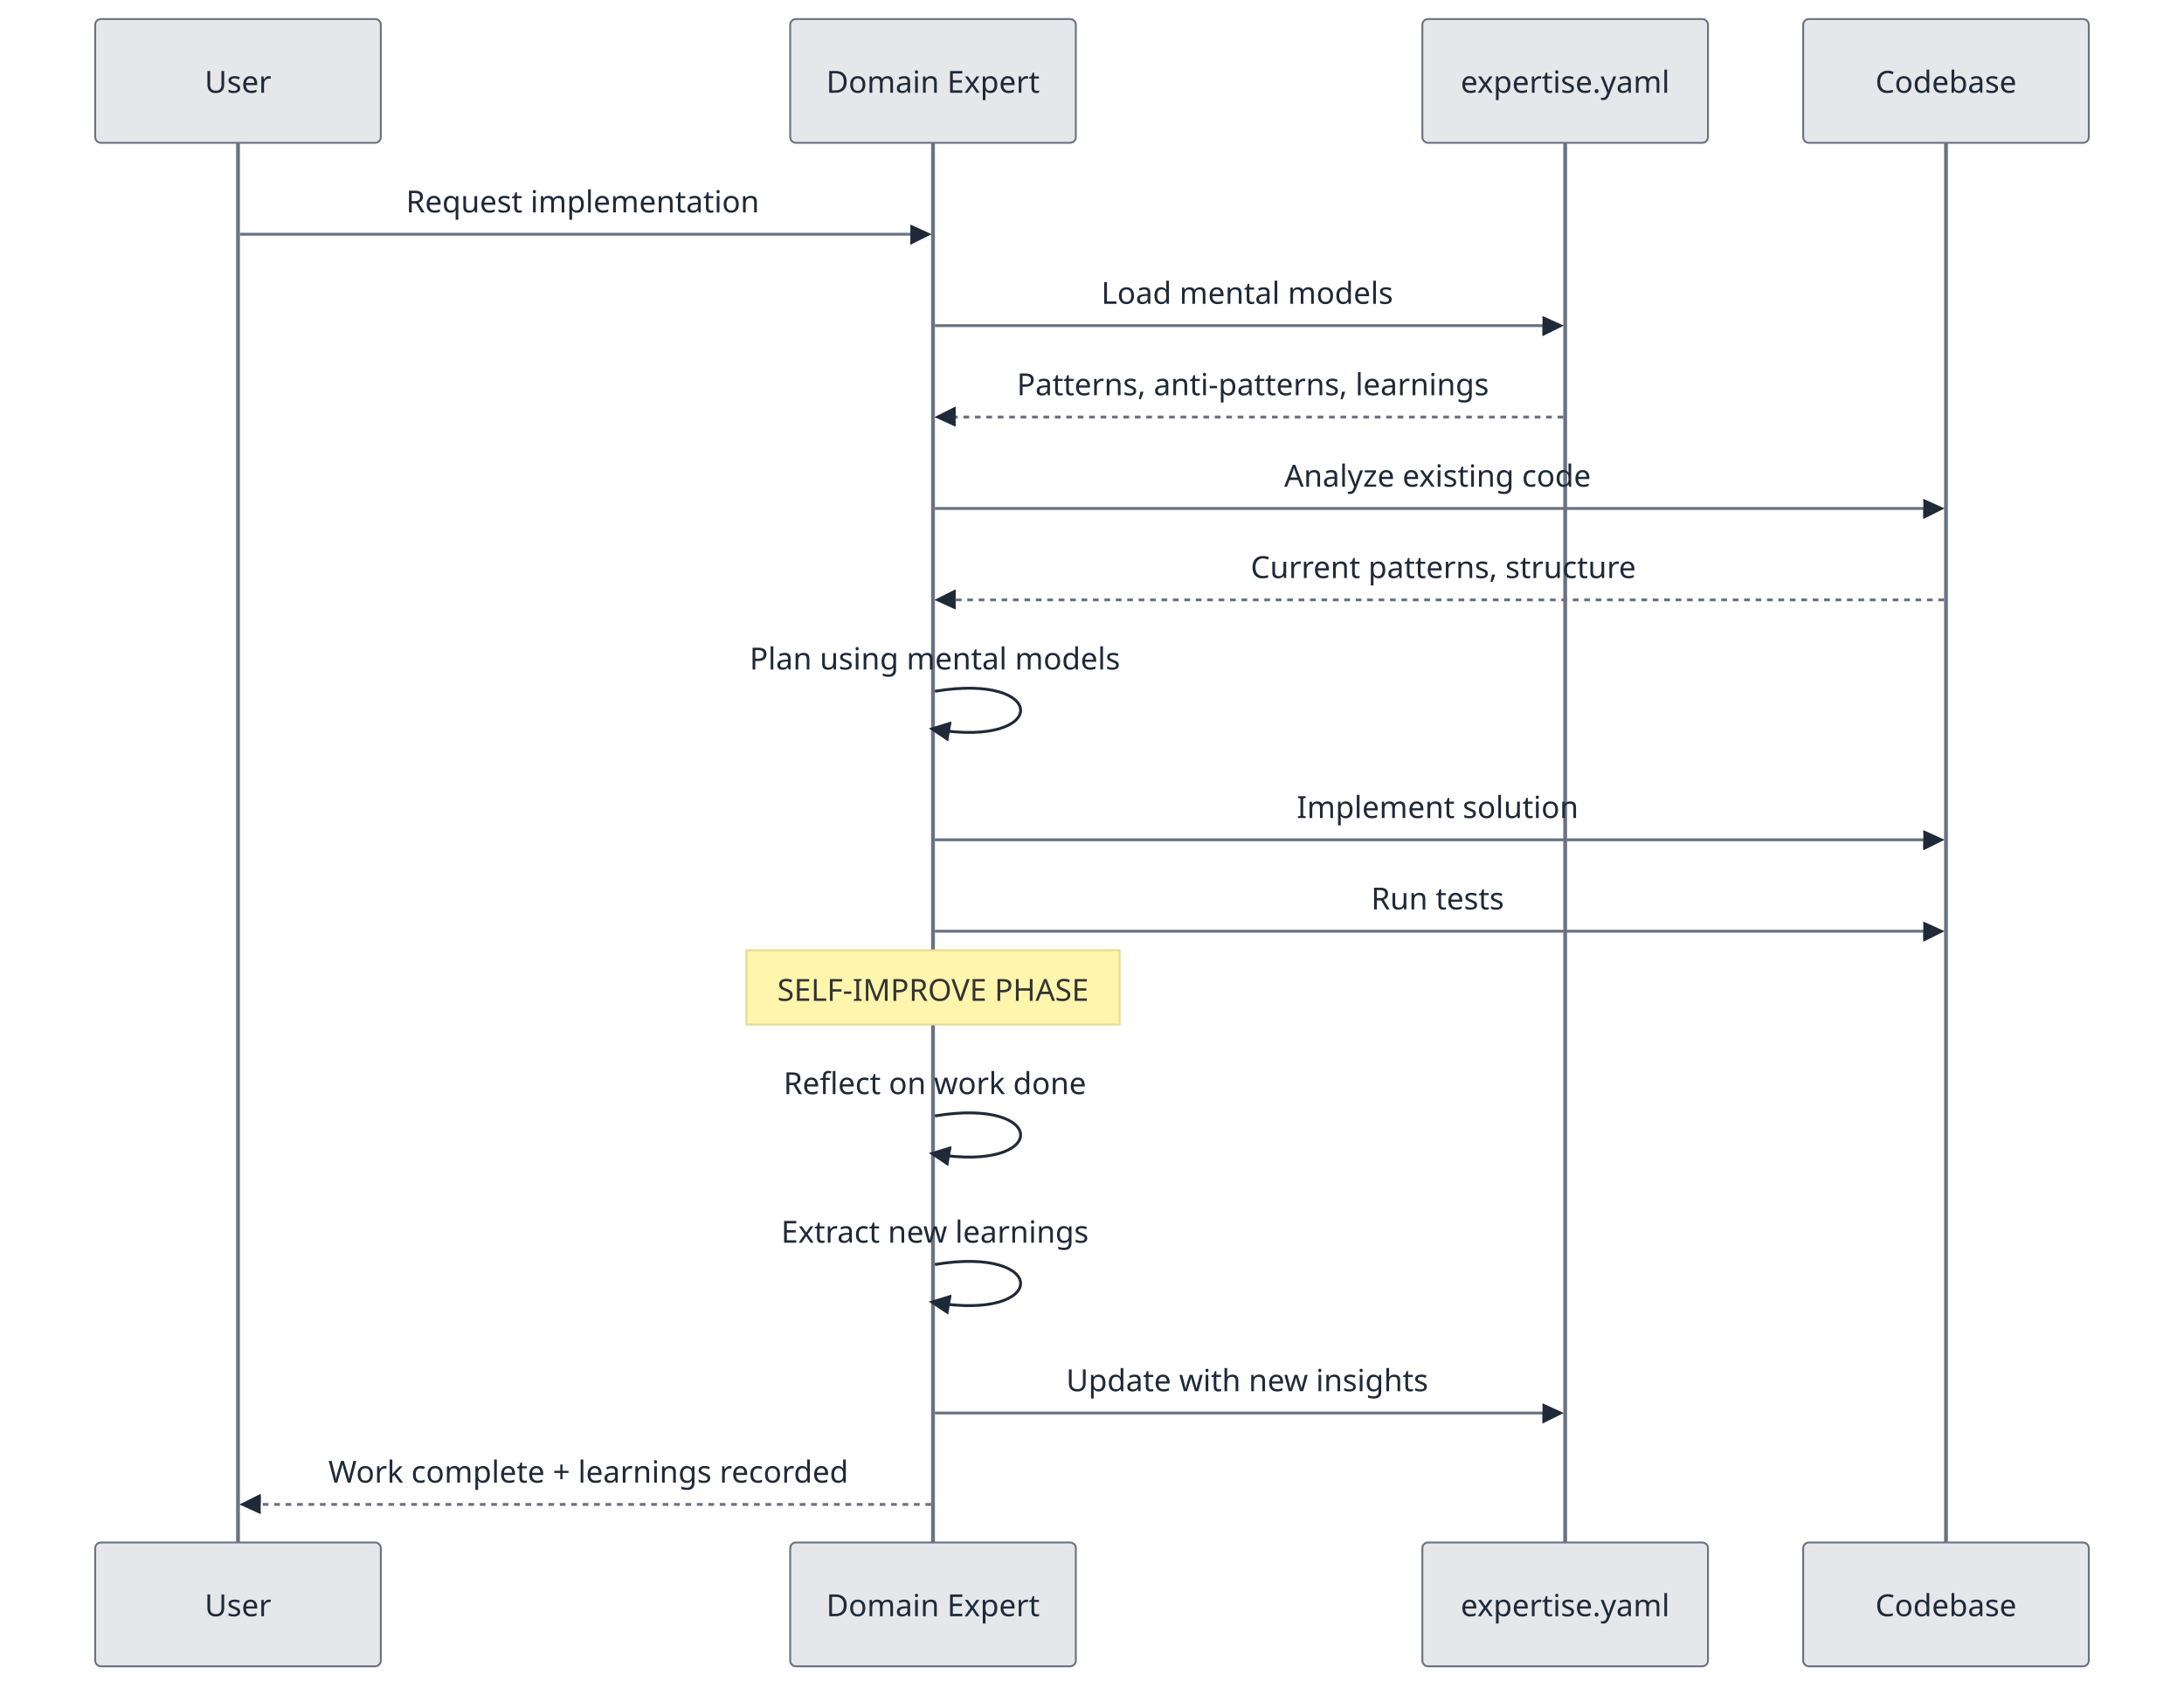
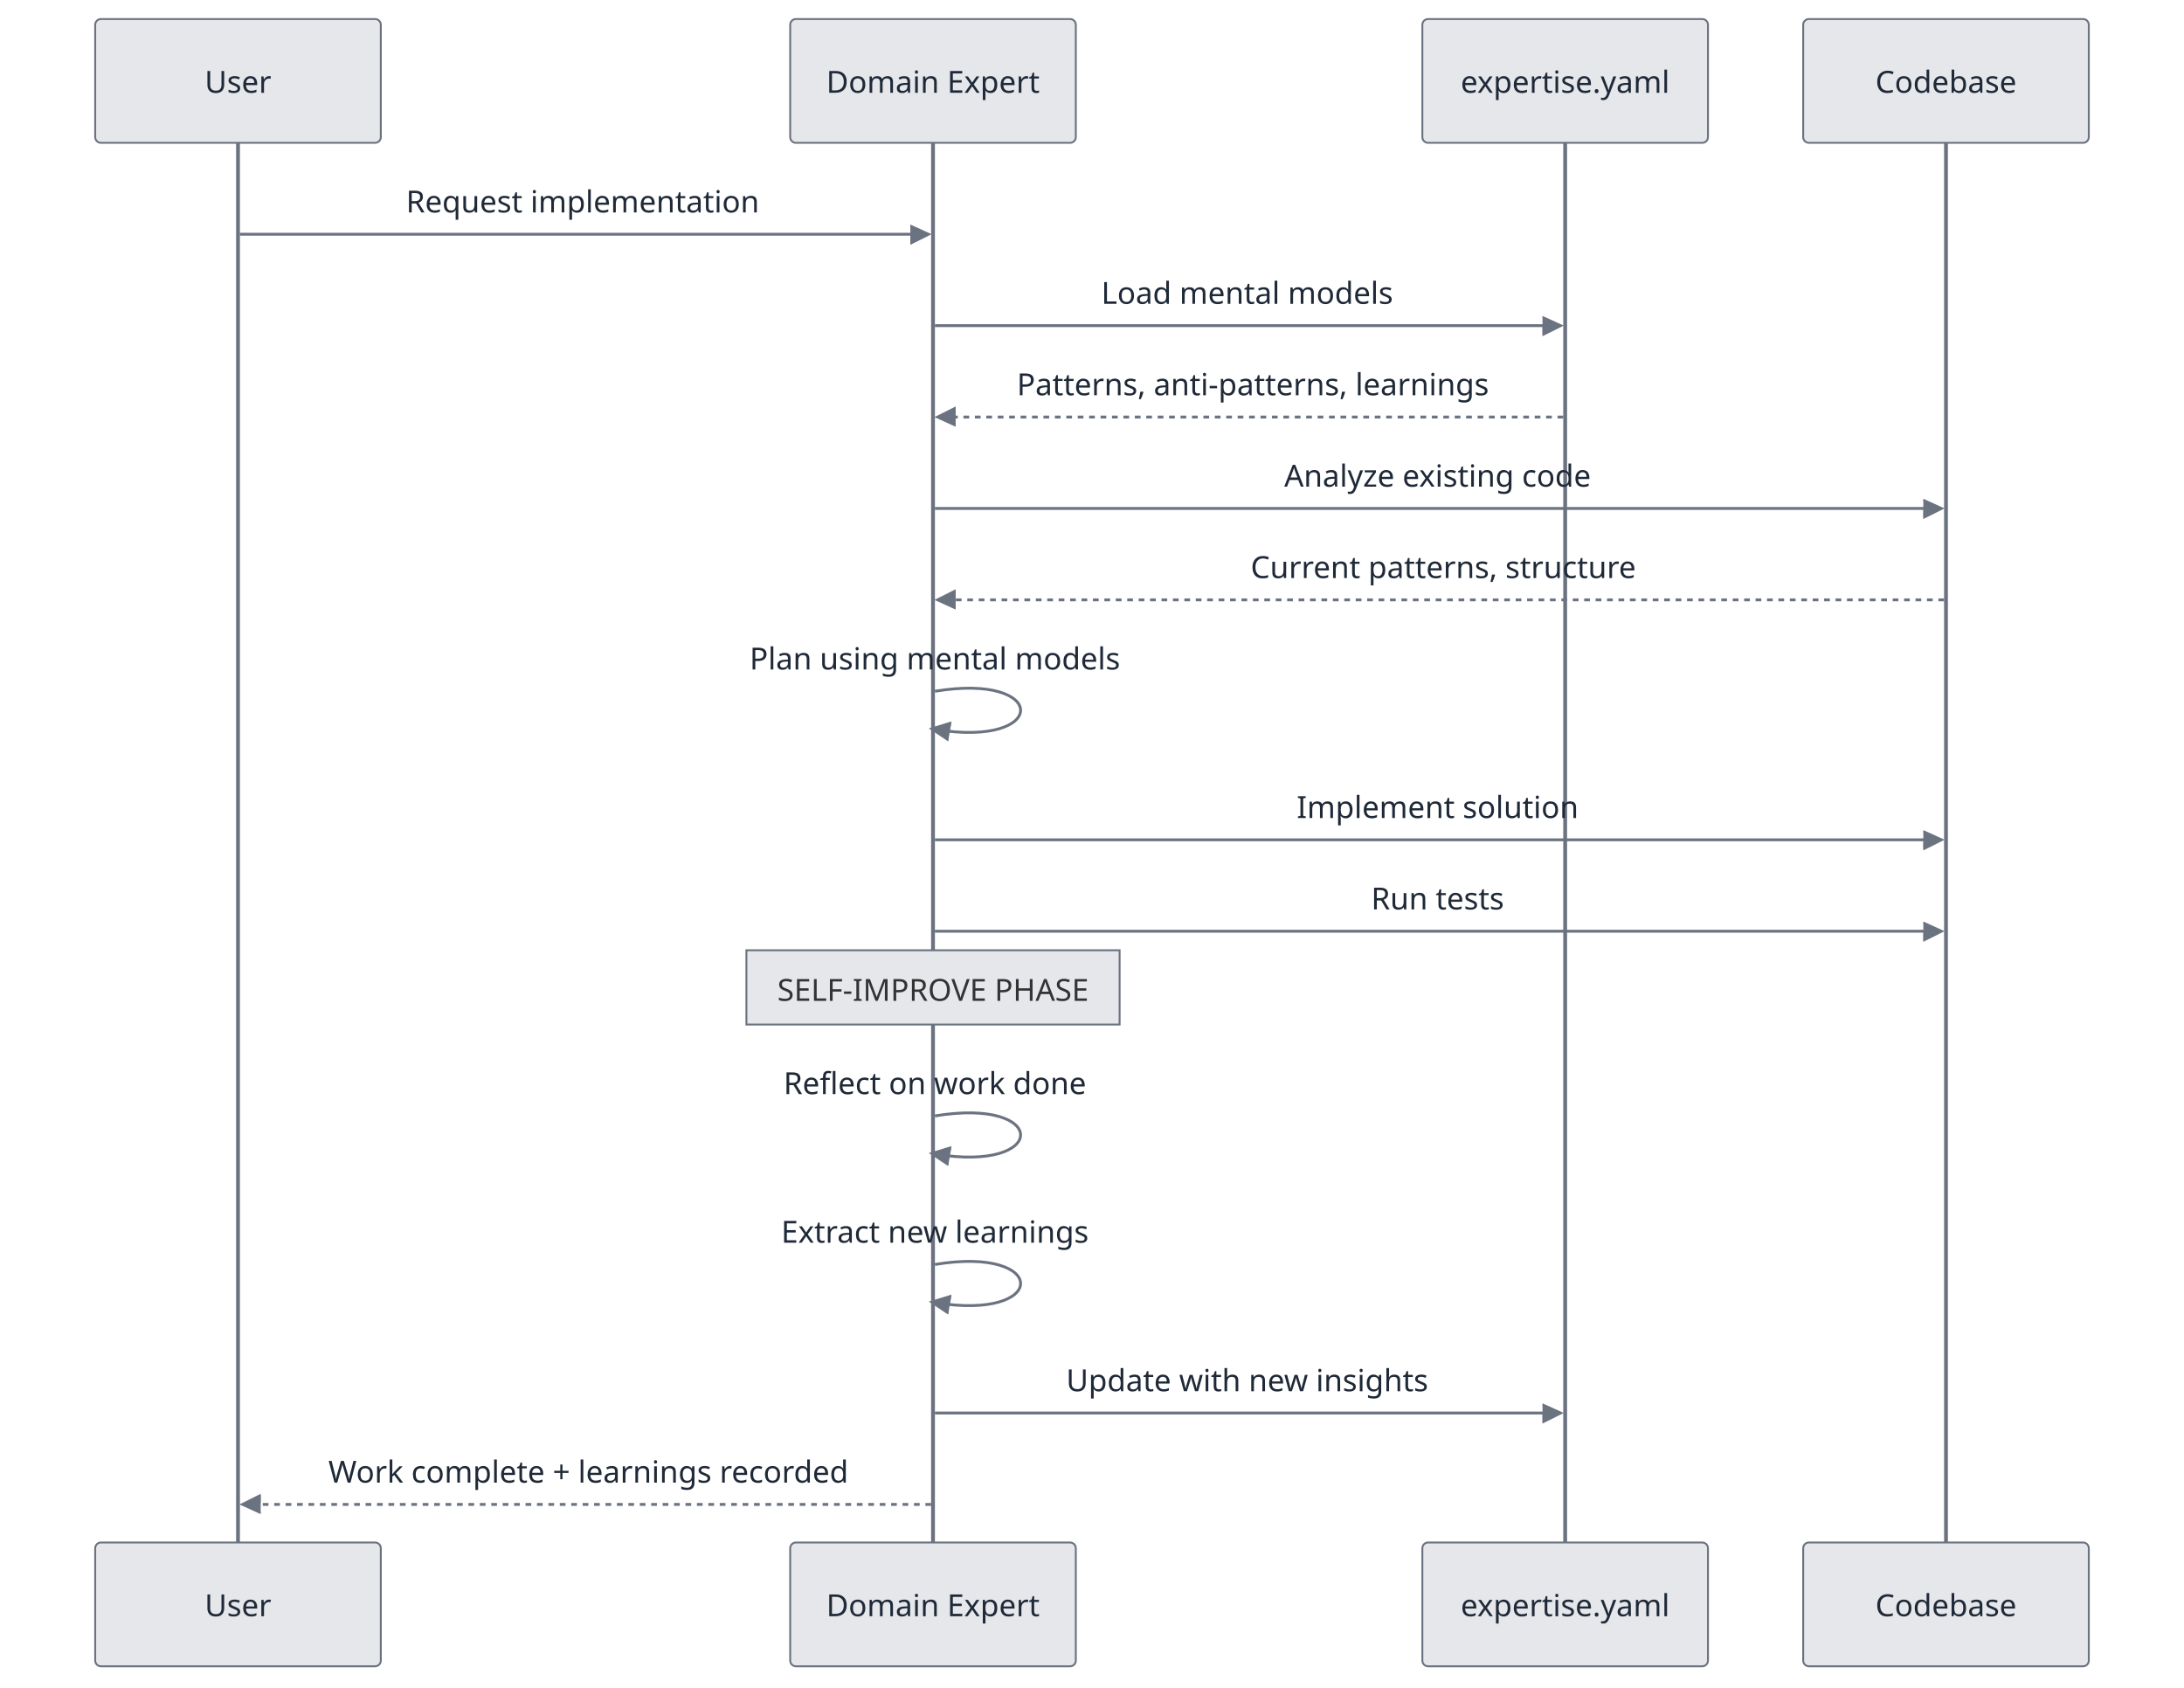
<svg xmlns="http://www.w3.org/2000/svg" id="my-svg" width="100%" style="max-width: 1147px; background-color: transparent;" viewBox="-50 -10 1147 886" role="graphics-document document" aria-roledescription="sequence" aria-describedby="chart-desc-my-svg" aria-labelledby="chart-title-my-svg">
  <g>
-     <rect x="897" y="800" fill="#eaeaea" stroke="#666" width="150" height="65" name="Codebase" rx="3" ry="3" class="actor actor-bottom" />
+     <rect x="897" y="800" fill="#e5e7eb" stroke="#6b7280" width="150" height="65" name="Codebase" rx="3" ry="3" class="actor actor-bottom" />
    <text x="972" y="832.5" dominant-baseline="central" alignment-baseline="central" class="actor actor-box" style="text-anchor: middle; font-size: 16px; font-weight: 400;">
      <tspan x="972" dy="0">Codebase</tspan>
    </text>
  </g>
  <g>
-     <rect x="697" y="800" fill="#eaeaea" stroke="#666" width="150" height="65" name="Expertise" rx="3" ry="3" class="actor actor-bottom" />
+     <rect x="697" y="800" fill="#e5e7eb" stroke="#6b7280" width="150" height="65" name="Expertise" rx="3" ry="3" class="actor actor-bottom" />
    <text x="772" y="832.5" dominant-baseline="central" alignment-baseline="central" class="actor actor-box" style="text-anchor: middle; font-size: 16px; font-weight: 400;">
      <tspan x="772" dy="0">expertise.yaml</tspan>
    </text>
  </g>
  <g>
-     <rect x="365" y="800" fill="#eaeaea" stroke="#666" width="150" height="65" name="Agent" rx="3" ry="3" class="actor actor-bottom" />
+     <rect x="365" y="800" fill="#e5e7eb" stroke="#6b7280" width="150" height="65" name="Agent" rx="3" ry="3" class="actor actor-bottom" />
    <text x="440" y="832.5" dominant-baseline="central" alignment-baseline="central" class="actor actor-box" style="text-anchor: middle; font-size: 16px; font-weight: 400;">
      <tspan x="440" dy="0">Domain Expert</tspan>
    </text>
  </g>
  <g>
-     <rect x="0" y="800" fill="#eaeaea" stroke="#666" width="150" height="65" name="User" rx="3" ry="3" class="actor actor-bottom" />
+     <rect x="0" y="800" fill="#e5e7eb" stroke="#6b7280" width="150" height="65" name="User" rx="3" ry="3" class="actor actor-bottom" />
    <text x="75" y="832.5" dominant-baseline="central" alignment-baseline="central" class="actor actor-box" style="text-anchor: middle; font-size: 16px; font-weight: 400;">
      <tspan x="75" dy="0">User</tspan>
    </text>
  </g>
  <g>
-     <line id="actor3" x1="972" y1="65" x2="972" y2="800" class="actor-line 200" stroke-width="0.5px" stroke="#999" name="Codebase" />
+     <line id="actor3" x1="972" y1="65" x2="972" y2="800" class="actor-line 200" stroke-width="0.5px" stroke="#9ca3af" name="Codebase" />
    <g id="root-3">
-       <rect x="897" y="0" fill="#eaeaea" stroke="#666" width="150" height="65" name="Codebase" rx="3" ry="3" class="actor actor-top" />
+       <rect x="897" y="0" fill="#e5e7eb" stroke="#6b7280" width="150" height="65" name="Codebase" rx="3" ry="3" class="actor actor-top" />
      <text x="972" y="32.5" dominant-baseline="central" alignment-baseline="central" class="actor actor-box" style="text-anchor: middle; font-size: 16px; font-weight: 400;">
        <tspan x="972" dy="0">Codebase</tspan>
      </text>
    </g>
  </g>
  <g>
-     <line id="actor2" x1="772" y1="65" x2="772" y2="800" class="actor-line 200" stroke-width="0.5px" stroke="#999" name="Expertise" />
+     <line id="actor2" x1="772" y1="65" x2="772" y2="800" class="actor-line 200" stroke-width="0.5px" stroke="#9ca3af" name="Expertise" />
    <g id="root-2">
-       <rect x="697" y="0" fill="#eaeaea" stroke="#666" width="150" height="65" name="Expertise" rx="3" ry="3" class="actor actor-top" />
+       <rect x="697" y="0" fill="#e5e7eb" stroke="#6b7280" width="150" height="65" name="Expertise" rx="3" ry="3" class="actor actor-top" />
      <text x="772" y="32.5" dominant-baseline="central" alignment-baseline="central" class="actor actor-box" style="text-anchor: middle; font-size: 16px; font-weight: 400;">
        <tspan x="772" dy="0">expertise.yaml</tspan>
      </text>
    </g>
  </g>
  <g>
-     <line id="actor1" x1="440" y1="65" x2="440" y2="800" class="actor-line 200" stroke-width="0.5px" stroke="#999" name="Agent" />
+     <line id="actor1" x1="440" y1="65" x2="440" y2="800" class="actor-line 200" stroke-width="0.5px" stroke="#9ca3af" name="Agent" />
    <g id="root-1">
-       <rect x="365" y="0" fill="#eaeaea" stroke="#666" width="150" height="65" name="Agent" rx="3" ry="3" class="actor actor-top" />
+       <rect x="365" y="0" fill="#e5e7eb" stroke="#6b7280" width="150" height="65" name="Agent" rx="3" ry="3" class="actor actor-top" />
      <text x="440" y="32.5" dominant-baseline="central" alignment-baseline="central" class="actor actor-box" style="text-anchor: middle; font-size: 16px; font-weight: 400;">
        <tspan x="440" dy="0">Domain Expert</tspan>
      </text>
    </g>
  </g>
  <g>
-     <line id="actor0" x1="75" y1="65" x2="75" y2="800" class="actor-line 200" stroke-width="0.5px" stroke="#999" name="User" />
+     <line id="actor0" x1="75" y1="65" x2="75" y2="800" class="actor-line 200" stroke-width="0.5px" stroke="#9ca3af" name="User" />
    <g id="root-0">
-       <rect x="0" y="0" fill="#eaeaea" stroke="#666" width="150" height="65" name="User" rx="3" ry="3" class="actor actor-top" />
+       <rect x="0" y="0" fill="#e5e7eb" stroke="#6b7280" width="150" height="65" name="User" rx="3" ry="3" class="actor actor-top" />
      <text x="75" y="32.5" dominant-baseline="central" alignment-baseline="central" class="actor actor-box" style="text-anchor: middle; font-size: 16px; font-weight: 400;">
        <tspan x="75" dy="0">User</tspan>
      </text>
    </g>
  </g>
-   <style>#my-svg{font-family:system-ui,sans-serif;font-size:14px;fill:#1f2937;}@keyframes edge-animation-frame{from{stroke-dashoffset:0;}}@keyframes dash{to{stroke-dashoffset:0;}}#my-svg .edge-animation-slow{stroke-dasharray:9,5!important;stroke-dashoffset:900;animation:dash 50s linear infinite;stroke-linecap:round;}#my-svg .edge-animation-fast{stroke-dasharray:9,5!important;stroke-dashoffset:900;animation:dash 20s linear infinite;stroke-linecap:round;}#my-svg .error-icon{fill:#f3f4f6;}#my-svg .error-text{fill:#0c0b09;stroke:#0c0b09;}#my-svg .edge-thickness-normal{stroke-width:1px;}#my-svg .edge-thickness-thick{stroke-width:3.5px;}#my-svg .edge-pattern-solid{stroke-dasharray:0;}#my-svg .edge-thickness-invisible{stroke-width:0;fill:none;}#my-svg .edge-pattern-dashed{stroke-dasharray:3;}#my-svg .edge-pattern-dotted{stroke-dasharray:2;}#my-svg .marker{fill:#6b7280;stroke:#6b7280;}#my-svg .marker.cross{stroke:#6b7280;}#my-svg svg{font-family:system-ui,sans-serif;font-size:14px;}#my-svg p{margin:0;}#my-svg .actor{stroke:#6b7280;fill:#e5e7eb;}#my-svg text.actor&gt;tspan{fill:#1f2937;stroke:none;}#my-svg .actor-line{stroke:#6b7280;}#my-svg .innerArc{stroke-width:1.5;stroke-dasharray:none;}#my-svg .messageLine0{stroke-width:1.5;stroke-dasharray:none;stroke:#1f2937;}#my-svg .messageLine1{stroke-width:1.5;stroke-dasharray:2,2;stroke:#1f2937;}#my-svg #arrowhead path{fill:#1f2937;stroke:#1f2937;}#my-svg .sequenceNumber{fill:#948d7f;}#my-svg #sequencenumber{fill:#1f2937;}#my-svg #crosshead path{fill:#1f2937;stroke:#1f2937;}#my-svg .messageText{fill:#1f2937;stroke:none;}#my-svg .labelBox{stroke:#6b7280;fill:#e5e7eb;}#my-svg .labelText,#my-svg .labelText&gt;tspan{fill:#1f2937;stroke:none;}#my-svg .loopText,#my-svg .loopText&gt;tspan{fill:#1f2937;stroke:none;}#my-svg .loopLine{stroke-width:2px;stroke-dasharray:2,2;stroke:#6b7280;fill:#6b7280;}#my-svg .note{stroke:hsl(52.683, 60%, 73.922%);fill:#fff5ad;}#my-svg .noteText,#my-svg .noteText&gt;tspan{fill:#333;stroke:none;}#my-svg .activation0{fill:#d1d5db;stroke:hsl(216, 12.195%, 73.922%);}#my-svg .activation1{fill:#d1d5db;stroke:hsl(216, 12.195%, 73.922%);}#my-svg .activation2{fill:#d1d5db;stroke:hsl(216, 12.195%, 73.922%);}#my-svg .actorPopupMenu{position:absolute;}#my-svg .actorPopupMenuPanel{position:absolute;fill:#e5e7eb;box-shadow:0px 8px 16px 0px rgba(0,0,0,0.2);filter:drop-shadow(3px 5px 2px rgb(0 0 0 / 0.4));}#my-svg .actor-man line{stroke:#6b7280;fill:#e5e7eb;}#my-svg .actor-man circle,#my-svg line{stroke:#6b7280;fill:#e5e7eb;stroke-width:2px;}#my-svg :root{--mermaid-font-family:"trebuchet ms",verdana,arial,sans-serif;}#my-svg .edgeLabel{background-color:#e5e7eb !important;} #my-svg .edgeLabel p{background-color:#e5e7eb !important;} #my-svg .edgeLabel rect{fill:#e5e7eb !important;background-color:#e5e7eb !important;opacity:1 !important;} #my-svg .labelBkg{background-color:#e5e7eb !important;} #my-svg .messageText{fill:#1f2937 !important;} #my-svg .noteText{fill:#1f2937 !important;} #my-svg .loopText{fill:#1f2937 !important;} #my-svg .labelText{fill:#1f2937 !important;} #my-svg line{stroke:#6b7280 !important;} #my-svg .actor{fill:#e5e7eb !important;stroke:#6b7280 !important;} #my-svg text.actor{fill:#1f2937 !important;} #my-svg .statediagram-state rect{fill:#e5e7eb !important;stroke:#6b7280 !important;} #my-svg .state-start{fill:#6b7280 !important;} #my-svg .statediagram-cluster rect{fill:#f3f4f6 !important;} @media (prefers-color-scheme: dark) { #my-svg { fill: #e5e7eb !important; } #my-svg .label, #my-svg .nodeLabel, #my-svg .edgeLabel { color: #e5e7eb !important; fill: #e5e7eb !important; } #my-svg .node rect, #my-svg .node circle, #my-svg .node ellipse, #my-svg .node polygon, #my-svg .node path { fill: #374151 !important; stroke: #9ca3af !important; } #my-svg .cluster rect { fill: #1f2937 !important; stroke: #6b7280 !important; } #my-svg .edgePath .path, #my-svg .flowchart-link { stroke: #9ca3af !important; } #my-svg .marker, #my-svg .arrowheadPath { fill: #9ca3af !important; stroke: #9ca3af !important; } #my-svg .edgeLabel rect, #my-svg .labelBkg { fill: #374151 !important; background-color: #374151 !important; opacity: 1 !important; } #my-svg text, #my-svg span, #my-svg p { fill: #e5e7eb !important; color: #e5e7eb !important; } #my-svg .cluster-label text, #my-svg .cluster-label span { fill: #e5e7eb !important; color: #e5e7eb !important; } #my-svg .messageText{fill:#e5e7eb !important;} #my-svg .noteText{fill:#e5e7eb !important;} #my-svg .loopText{fill:#e5e7eb !important;} #my-svg .labelText{fill:#e5e7eb !important;} #my-svg line{stroke:#9ca3af !important;} #my-svg .actor{fill:#374151 !important;stroke:#9ca3af !important;} #my-svg text.actor{fill:#e5e7eb !important;} #my-svg .statediagram-state rect{fill:#374151 !important;stroke:#9ca3af !important;} #my-svg .state-start{fill:#9ca3af !important;} #my-svg .statediagram-cluster rect{fill:#1f2937 !important;} }</style>
+   <style>#my-svg{font-family:system-ui,sans-serif;font-size:14px;fill:#1f2937;}@keyframes edge-animation-frame{from{stroke-dashoffset:0;}}@keyframes dash{to{stroke-dashoffset:0;}}#my-svg .edge-animation-slow{stroke-dasharray:9,5!important;stroke-dashoffset:900;animation:dash 50s linear infinite;stroke-linecap:round;}#my-svg .edge-animation-fast{stroke-dasharray:9,5!important;stroke-dashoffset:900;animation:dash 20s linear infinite;stroke-linecap:round;}#my-svg .error-icon{fill:#f3f4f6;}#my-svg .error-text{fill:#0c0b09;stroke:#0c0b09;}#my-svg .edge-thickness-normal{stroke-width:1px;}#my-svg .edge-thickness-thick{stroke-width:3.5px;}#my-svg .edge-pattern-solid{stroke-dasharray:0;}#my-svg .edge-thickness-invisible{stroke-width:0;fill:none;}#my-svg .edge-pattern-dashed{stroke-dasharray:3;}#my-svg .edge-pattern-dotted{stroke-dasharray:2;}#my-svg .marker{fill:#6b7280;stroke:#6b7280;}#my-svg .marker.cross{stroke:#6b7280;}#my-svg svg{font-family:system-ui,sans-serif;font-size:14px;}#my-svg p{margin:0;}#my-svg .actor{stroke:#6b7280;fill:#e5e7eb;}#my-svg text.actor&gt;tspan{fill:#1f2937;stroke:none;}#my-svg .actor-line{stroke:#6b7280;}#my-svg .innerArc{stroke-width:1.5;stroke-dasharray:none;}#my-svg .messageLine0{stroke-width:1.5;stroke-dasharray:none;stroke:#1f2937;}#my-svg .messageLine1{stroke-width:1.5;stroke-dasharray:2,2;stroke:#1f2937;}#my-svg #arrowhead path{fill:#1f2937;stroke:#1f2937;}#my-svg .sequenceNumber{fill:#948d7f;}#my-svg #sequencenumber{fill:#1f2937;}#my-svg #crosshead path{fill:#1f2937;stroke:#1f2937;}#my-svg .messageText{fill:#1f2937;stroke:none;}#my-svg .labelBox{stroke:#6b7280;fill:#e5e7eb;}#my-svg .labelText,#my-svg .labelText&gt;tspan{fill:#1f2937;stroke:none;}#my-svg .loopText,#my-svg .loopText&gt;tspan{fill:#1f2937;stroke:none;}#my-svg .loopLine{stroke-width:2px;stroke-dasharray:2,2;stroke:#6b7280;fill:#6b7280;}#my-svg .note{stroke:hsl(52.683, 60%, 73.922%);fill:#fff5ad;}#my-svg .noteText,#my-svg .noteText&gt;tspan{fill:#333;stroke:none;}#my-svg .activation0{fill:#d1d5db;stroke:hsl(216, 12.195%, 73.922%);}#my-svg .activation1{fill:#d1d5db;stroke:hsl(216, 12.195%, 73.922%);}#my-svg .activation2{fill:#d1d5db;stroke:hsl(216, 12.195%, 73.922%);}#my-svg .actorPopupMenu{position:absolute;}#my-svg .actorPopupMenuPanel{position:absolute;fill:#e5e7eb;box-shadow:0px 8px 16px 0px rgba(0,0,0,0.2);filter:drop-shadow(3px 5px 2px rgb(0 0 0 / 0.4));}#my-svg .actor-man line{stroke:#6b7280;fill:#e5e7eb;}#my-svg .actor-man circle,#my-svg line{stroke:#6b7280;fill:#e5e7eb;stroke-width:2px;}#my-svg :root{--mermaid-font-family:"trebuchet ms",verdana,arial,sans-serif;}#my-svg .note{fill:#e5e7eb !important;stroke:#6b7280 !important;} #my-svg .noteText{fill:#1f2937 !important;} #my-svg .activation0,#my-svg .activation1,#my-svg .activation2{fill:#d1d5db !important;stroke:#6b7280 !important;} #my-svg .actor{fill:#e5e7eb !important;stroke:#6b7280 !important;} #my-svg .actor-line{stroke:#6b7280 !important;} #my-svg text.actor&gt;tspan{fill:#1f2937 !important;} #my-svg .messageText{fill:#1f2937 !important;} #my-svg .messageLine0,.messageLine1{stroke:#6b7280 !important;} #my-svg #arrowhead path{fill:#6b7280 !important;stroke:#6b7280 !important;} #my-svg .labelBox{fill:#e5e7eb !important;stroke:#6b7280 !important;} #my-svg .labelText{fill:#1f2937 !important;} #my-svg .loopText{fill:#1f2937 !important;} #my-svg .loopLine{stroke:#6b7280 !important;} #my-svg .edgeLabel{background-color:#e5e7eb !important;} #my-svg .edgeLabel p{background-color:#e5e7eb !important;} #my-svg .edgeLabel rect{fill:#e5e7eb !important;opacity:1 !important;} #my-svg .labelBkg{background-color:#e5e7eb !important;} #my-svg .statediagram-state rect{fill:#e5e7eb !important;stroke:#6b7280 !important;} #my-svg .statediagram-state .label text{fill:#1f2937 !important;} #my-svg .state-start,.state-end{fill:#6b7280 !important;} #my-svg path.transition{stroke:#6b7280 !important;} @media (prefers-color-scheme: dark) { #my-svg .note{fill:#374151 !important;stroke:#9ca3af !important;} #my-svg .noteText{fill:#e5e7eb !important;} #my-svg .activation0,#my-svg .activation1,#my-svg .activation2{fill:#4b5563 !important;stroke:#9ca3af !important;} #my-svg .actor{fill:#374151 !important;stroke:#9ca3af !important;} #my-svg .actor-line{stroke:#9ca3af !important;} #my-svg text.actor&gt;tspan{fill:#e5e7eb !important;} #my-svg .messageText{fill:#e5e7eb !important;} #my-svg .messageLine0,.messageLine1{stroke:#9ca3af !important;} #my-svg #arrowhead path{fill:#9ca3af !important;stroke:#9ca3af !important;} #my-svg .labelBox{fill:#374151 !important;stroke:#9ca3af !important;} #my-svg .labelText{fill:#e5e7eb !important;} #my-svg .loopText{fill:#e5e7eb !important;} #my-svg .loopLine{stroke:#9ca3af !important;} #my-svg .edgeLabel{background-color:#374151 !important;} #my-svg .edgeLabel p{background-color:#374151 !important;} #my-svg .edgeLabel rect{fill:#374151 !important;opacity:1 !important;} #my-svg .labelBkg{background-color:#374151 !important;} #my-svg .node rect,.node circle,.node ellipse,.node polygon,.node path{fill:#374151 !important;stroke:#9ca3af !important;} #my-svg .cluster rect{fill:#1f2937 !important;stroke:#6b7280 !important;} #my-svg .edgePath .path,.flowchart-link{stroke:#9ca3af !important;} #my-svg .marker,.arrowheadPath{fill:#9ca3af !important;stroke:#9ca3af !important;} #my-svg text,span,p{fill:#e5e7eb !important;color:#e5e7eb !important;} #my-svg .statediagram-state rect{fill:#374151 !important;stroke:#9ca3af !important;} #my-svg .statediagram-state .label text{fill:#e5e7eb !important;} #my-svg .state-start,.state-end{fill:#9ca3af !important;} #my-svg path.transition{stroke:#9ca3af !important;} }</style>
  <g />
  <defs>
    <symbol id="computer" width="24" height="24">
      <path transform="scale(.5)" d="M2 2v13h20v-13h-20zm18 11h-16v-9h16v9zm-10.228 6l.466-1h3.524l.467 1h-4.457zm14.228 3h-24l2-6h2.104l-1.33 4h18.45l-1.297-4h2.073l2 6zm-5-10h-14v-7h14v7z" />
    </symbol>
  </defs>
  <defs>
    <symbol id="database" fill-rule="evenodd" clip-rule="evenodd">
      <path transform="scale(.5)" d="M12.258.001l.256.004.255.005.253.008.251.01.249.012.247.015.246.016.242.019.241.02.239.023.236.024.233.027.231.028.229.031.225.032.223.034.22.036.217.038.214.04.211.041.208.043.205.045.201.046.198.048.194.05.191.051.187.053.183.054.18.056.175.057.172.059.168.06.163.061.16.063.155.064.15.066.074.033.073.033.071.034.07.034.069.035.068.035.067.035.066.035.064.036.064.036.062.036.06.036.06.037.058.037.058.037.055.038.055.038.053.038.052.038.051.039.05.039.048.039.047.039.045.04.044.04.043.04.041.04.04.041.039.041.037.041.036.041.034.041.033.042.032.042.03.042.029.042.027.042.026.043.024.043.023.043.021.043.02.043.018.044.017.043.015.044.013.044.012.044.011.045.009.044.007.045.006.045.004.045.002.045.001.045v17l-.001.045-.002.045-.004.045-.006.045-.007.045-.009.044-.011.045-.012.044-.013.044-.015.044-.017.043-.018.044-.02.043-.021.043-.023.043-.024.043-.026.043-.027.042-.029.042-.03.042-.032.042-.033.042-.034.041-.036.041-.037.041-.039.041-.04.041-.041.04-.043.04-.044.04-.045.04-.047.039-.048.039-.05.039-.051.039-.052.038-.053.038-.055.038-.055.038-.058.037-.058.037-.06.037-.06.036-.062.036-.064.036-.064.036-.066.035-.067.035-.068.035-.069.035-.07.034-.071.034-.073.033-.074.033-.15.066-.155.064-.16.063-.163.061-.168.06-.172.059-.175.057-.18.056-.183.054-.187.053-.191.051-.194.05-.198.048-.201.046-.205.045-.208.043-.211.041-.214.04-.217.038-.22.036-.223.034-.225.032-.229.031-.231.028-.233.027-.236.024-.239.023-.241.02-.242.019-.246.016-.247.015-.249.012-.251.01-.253.008-.255.005-.256.004-.258.001-.258-.001-.256-.004-.255-.005-.253-.008-.251-.01-.249-.012-.247-.015-.245-.016-.243-.019-.241-.02-.238-.023-.236-.024-.234-.027-.231-.028-.228-.031-.226-.032-.223-.034-.22-.036-.217-.038-.214-.04-.211-.041-.208-.043-.204-.045-.201-.046-.198-.048-.195-.05-.19-.051-.187-.053-.184-.054-.179-.056-.176-.057-.172-.059-.167-.06-.164-.061-.159-.063-.155-.064-.151-.066-.074-.033-.072-.033-.072-.034-.07-.034-.069-.035-.068-.035-.067-.035-.066-.035-.064-.036-.063-.036-.062-.036-.061-.036-.06-.037-.058-.037-.057-.037-.056-.038-.055-.038-.053-.038-.052-.038-.051-.039-.049-.039-.049-.039-.046-.039-.046-.04-.044-.04-.043-.04-.041-.04-.04-.041-.039-.041-.037-.041-.036-.041-.034-.041-.033-.042-.032-.042-.03-.042-.029-.042-.027-.042-.026-.043-.024-.043-.023-.043-.021-.043-.02-.043-.018-.044-.017-.043-.015-.044-.013-.044-.012-.044-.011-.045-.009-.044-.007-.045-.006-.045-.004-.045-.002-.045-.001-.045v-17l.001-.045.002-.045.004-.045.006-.045.007-.045.009-.044.011-.045.012-.044.013-.044.015-.044.017-.043.018-.044.02-.043.021-.043.023-.043.024-.043.026-.043.027-.042.029-.042.03-.042.032-.042.033-.042.034-.041.036-.041.037-.041.039-.041.04-.041.041-.04.043-.04.044-.04.046-.04.046-.039.049-.039.049-.039.051-.039.052-.038.053-.038.055-.038.056-.038.057-.037.058-.037.06-.037.061-.036.062-.036.063-.036.064-.036.066-.035.067-.035.068-.035.069-.035.07-.034.072-.034.072-.033.074-.033.151-.066.155-.064.159-.063.164-.061.167-.06.172-.059.176-.057.179-.056.184-.054.187-.053.19-.051.195-.05.198-.048.201-.046.204-.045.208-.043.211-.041.214-.04.217-.038.22-.036.223-.034.226-.032.228-.031.231-.028.234-.027.236-.024.238-.023.241-.02.243-.019.245-.016.247-.015.249-.012.251-.01.253-.008.255-.005.256-.004.258-.001.258.001zm-9.258 20.499v.01l.001.021.003.021.004.022.005.021.006.022.007.022.009.023.01.022.011.023.012.023.013.023.015.023.016.024.017.023.018.024.019.024.021.024.022.025.023.024.024.025.052.049.056.05.061.051.066.051.07.051.075.051.079.052.084.052.088.052.092.052.097.052.102.051.105.052.11.052.114.051.119.051.123.051.127.05.131.05.135.05.139.048.144.049.147.047.152.047.155.047.16.045.163.045.167.043.171.043.176.041.178.041.183.039.187.039.19.037.194.035.197.035.202.033.204.031.209.03.212.029.216.027.219.025.222.024.226.021.23.02.233.018.236.016.24.015.243.012.246.01.249.008.253.005.256.004.259.001.26-.001.257-.004.254-.005.25-.008.247-.011.244-.012.241-.014.237-.016.233-.018.231-.021.226-.021.224-.024.22-.026.216-.027.212-.028.21-.031.205-.031.202-.034.198-.034.194-.036.191-.037.187-.039.183-.04.179-.04.175-.042.172-.043.168-.044.163-.045.16-.046.155-.046.152-.047.148-.048.143-.049.139-.049.136-.05.131-.05.126-.05.123-.051.118-.052.114-.051.11-.052.106-.052.101-.052.096-.052.092-.052.088-.053.083-.051.079-.052.074-.052.07-.051.065-.051.06-.051.056-.05.051-.05.023-.024.023-.025.021-.024.02-.024.019-.024.018-.024.017-.024.015-.023.014-.024.013-.023.012-.023.01-.023.01-.022.008-.022.006-.022.006-.022.004-.022.004-.021.001-.021.001-.021v-4.127l-.077.055-.08.053-.083.054-.085.053-.087.052-.09.052-.093.051-.095.05-.097.05-.1.049-.102.049-.105.048-.106.047-.109.047-.111.046-.114.045-.115.045-.118.044-.12.043-.122.042-.124.042-.126.041-.128.04-.13.04-.132.038-.134.038-.135.037-.138.037-.139.035-.142.035-.143.034-.144.033-.147.032-.148.031-.15.03-.151.03-.153.029-.154.027-.156.027-.158.026-.159.025-.161.024-.162.023-.163.022-.165.021-.166.02-.167.019-.169.018-.169.017-.171.016-.173.015-.173.014-.175.013-.175.012-.177.011-.178.01-.179.008-.179.008-.181.006-.182.005-.182.004-.184.003-.184.002h-.37l-.184-.002-.184-.003-.182-.004-.182-.005-.181-.006-.179-.008-.179-.008-.178-.01-.176-.011-.176-.012-.175-.013-.173-.014-.172-.015-.171-.016-.17-.017-.169-.018-.167-.019-.166-.02-.165-.021-.163-.022-.162-.023-.161-.024-.159-.025-.157-.026-.156-.027-.155-.027-.153-.029-.151-.03-.15-.03-.148-.031-.146-.032-.145-.033-.143-.034-.141-.035-.14-.035-.137-.037-.136-.037-.134-.038-.132-.038-.13-.04-.128-.04-.126-.041-.124-.042-.122-.042-.12-.044-.117-.043-.116-.045-.113-.045-.112-.046-.109-.047-.106-.047-.105-.048-.102-.049-.1-.049-.097-.05-.095-.05-.093-.052-.09-.051-.087-.052-.085-.053-.083-.054-.08-.054-.077-.054v4.127zm0-5.654v.011l.001.021.003.021.004.021.005.022.006.022.007.022.009.022.01.022.011.023.012.023.013.023.015.024.016.023.017.024.018.024.019.024.021.024.022.024.023.025.024.024.052.05.056.05.061.05.066.051.07.051.075.052.079.051.084.052.088.052.092.052.097.052.102.052.105.052.11.051.114.051.119.052.123.05.127.051.131.05.135.049.139.049.144.048.147.048.152.047.155.046.16.045.163.045.167.044.171.042.176.042.178.04.183.04.187.038.19.037.194.036.197.034.202.033.204.032.209.03.212.028.216.027.219.025.222.024.226.022.23.02.233.018.236.016.24.014.243.012.246.01.249.008.253.006.256.003.259.001.26-.001.257-.003.254-.006.25-.008.247-.01.244-.012.241-.015.237-.016.233-.018.231-.02.226-.022.224-.024.22-.025.216-.027.212-.029.21-.03.205-.032.202-.033.198-.035.194-.036.191-.037.187-.039.183-.039.179-.041.175-.042.172-.043.168-.044.163-.045.16-.045.155-.047.152-.047.148-.048.143-.048.139-.05.136-.049.131-.05.126-.051.123-.051.118-.051.114-.052.11-.052.106-.052.101-.052.096-.052.092-.052.088-.052.083-.052.079-.052.074-.051.07-.052.065-.051.06-.05.056-.051.051-.049.023-.025.023-.024.021-.025.02-.024.019-.024.018-.024.017-.024.015-.023.014-.023.013-.024.012-.022.01-.023.01-.023.008-.022.006-.022.006-.022.004-.021.004-.022.001-.021.001-.021v-4.139l-.077.054-.08.054-.083.054-.085.052-.087.053-.09.051-.093.051-.095.051-.097.05-.1.049-.102.049-.105.048-.106.047-.109.047-.111.046-.114.045-.115.044-.118.044-.12.044-.122.042-.124.042-.126.041-.128.04-.13.039-.132.039-.134.038-.135.037-.138.036-.139.036-.142.035-.143.033-.144.033-.147.033-.148.031-.15.03-.151.03-.153.028-.154.028-.156.027-.158.026-.159.025-.161.024-.162.023-.163.022-.165.021-.166.02-.167.019-.169.018-.169.017-.171.016-.173.015-.173.014-.175.013-.175.012-.177.011-.178.009-.179.009-.179.007-.181.007-.182.005-.182.004-.184.003-.184.002h-.37l-.184-.002-.184-.003-.182-.004-.182-.005-.181-.007-.179-.007-.179-.009-.178-.009-.176-.011-.176-.012-.175-.013-.173-.014-.172-.015-.171-.016-.17-.017-.169-.018-.167-.019-.166-.02-.165-.021-.163-.022-.162-.023-.161-.024-.159-.025-.157-.026-.156-.027-.155-.028-.153-.028-.151-.03-.15-.03-.148-.031-.146-.033-.145-.033-.143-.033-.141-.035-.14-.036-.137-.036-.136-.037-.134-.038-.132-.039-.13-.039-.128-.04-.126-.041-.124-.042-.122-.043-.12-.043-.117-.044-.116-.044-.113-.046-.112-.046-.109-.046-.106-.047-.105-.048-.102-.049-.1-.049-.097-.05-.095-.051-.093-.051-.09-.051-.087-.053-.085-.052-.083-.054-.08-.054-.077-.054v4.139zm0-5.666v.011l.001.02.003.022.004.021.005.022.006.021.007.022.009.023.01.022.011.023.012.023.013.023.015.023.016.024.017.024.018.023.019.024.021.025.022.024.023.024.024.025.052.05.056.05.061.05.066.051.07.051.075.052.079.051.084.052.088.052.092.052.097.052.102.052.105.051.11.052.114.051.119.051.123.051.127.05.131.05.135.05.139.049.144.048.147.048.152.047.155.046.16.045.163.045.167.043.171.043.176.042.178.04.183.04.187.038.19.037.194.036.197.034.202.033.204.032.209.03.212.028.216.027.219.025.222.024.226.021.23.02.233.018.236.017.24.014.243.012.246.01.249.008.253.006.256.003.259.001.26-.001.257-.003.254-.006.25-.008.247-.01.244-.013.241-.014.237-.016.233-.018.231-.02.226-.022.224-.024.22-.025.216-.027.212-.029.21-.03.205-.032.202-.033.198-.035.194-.036.191-.037.187-.039.183-.039.179-.041.175-.042.172-.043.168-.044.163-.045.16-.045.155-.047.152-.047.148-.048.143-.049.139-.049.136-.049.131-.051.126-.05.123-.051.118-.052.114-.051.11-.052.106-.052.101-.052.096-.052.092-.052.088-.052.083-.052.079-.052.074-.052.07-.051.065-.051.06-.051.056-.05.051-.049.023-.025.023-.025.021-.024.02-.024.019-.024.018-.024.017-.024.015-.023.014-.024.013-.023.012-.023.01-.022.01-.023.008-.022.006-.022.006-.022.004-.022.004-.021.001-.021.001-.021v-4.153l-.077.054-.08.054-.083.053-.085.053-.087.053-.09.051-.093.051-.095.051-.097.05-.1.049-.102.048-.105.048-.106.048-.109.046-.111.046-.114.046-.115.044-.118.044-.12.043-.122.043-.124.042-.126.041-.128.04-.13.039-.132.039-.134.038-.135.037-.138.036-.139.036-.142.034-.143.034-.144.033-.147.032-.148.032-.15.03-.151.03-.153.028-.154.028-.156.027-.158.026-.159.024-.161.024-.162.023-.163.023-.165.021-.166.02-.167.019-.169.018-.169.017-.171.016-.173.015-.173.014-.175.013-.175.012-.177.01-.178.01-.179.009-.179.007-.181.006-.182.006-.182.004-.184.003-.184.001-.185.001-.185-.001-.184-.001-.184-.003-.182-.004-.182-.006-.181-.006-.179-.007-.179-.009-.178-.01-.176-.01-.176-.012-.175-.013-.173-.014-.172-.015-.171-.016-.17-.017-.169-.018-.167-.019-.166-.02-.165-.021-.163-.023-.162-.023-.161-.024-.159-.024-.157-.026-.156-.027-.155-.028-.153-.028-.151-.03-.15-.03-.148-.032-.146-.032-.145-.033-.143-.034-.141-.034-.14-.036-.137-.036-.136-.037-.134-.038-.132-.039-.13-.039-.128-.041-.126-.041-.124-.041-.122-.043-.12-.043-.117-.044-.116-.044-.113-.046-.112-.046-.109-.046-.106-.048-.105-.048-.102-.048-.1-.05-.097-.049-.095-.051-.093-.051-.09-.052-.087-.052-.085-.053-.083-.053-.08-.054-.077-.054v4.153zm8.74-8.179l-.257.004-.254.005-.25.008-.247.011-.244.012-.241.014-.237.016-.233.018-.231.021-.226.022-.224.023-.22.026-.216.027-.212.028-.21.031-.205.032-.202.033-.198.034-.194.036-.191.038-.187.038-.183.04-.179.041-.175.042-.172.043-.168.043-.163.045-.16.046-.155.046-.152.048-.148.048-.143.048-.139.049-.136.05-.131.05-.126.051-.123.051-.118.051-.114.052-.11.052-.106.052-.101.052-.096.052-.092.052-.088.052-.083.052-.079.052-.074.051-.07.052-.065.051-.06.05-.056.05-.051.05-.023.025-.023.024-.021.024-.02.025-.019.024-.018.024-.017.023-.015.024-.014.023-.013.023-.012.023-.01.023-.01.022-.008.022-.006.023-.006.021-.004.022-.004.021-.001.021-.001.021.001.021.001.021.004.021.004.022.006.021.006.023.008.022.01.022.01.023.012.023.013.023.014.023.015.024.017.023.018.024.019.024.02.025.021.024.023.024.023.025.051.05.056.05.06.05.065.051.07.052.074.051.079.052.083.052.088.052.092.052.096.052.101.052.106.052.11.052.114.052.118.051.123.051.126.051.131.05.136.05.139.049.143.048.148.048.152.048.155.046.16.046.163.045.168.043.172.043.175.042.179.041.183.04.187.038.191.038.194.036.198.034.202.033.205.032.21.031.212.028.216.027.22.026.224.023.226.022.231.021.233.018.237.016.241.014.244.012.247.011.25.008.254.005.257.004.26.001.26-.001.257-.004.254-.005.25-.008.247-.011.244-.012.241-.014.237-.016.233-.018.231-.021.226-.022.224-.023.22-.026.216-.027.212-.028.21-.031.205-.032.202-.033.198-.034.194-.036.191-.038.187-.038.183-.04.179-.041.175-.042.172-.043.168-.043.163-.045.16-.046.155-.046.152-.048.148-.048.143-.048.139-.049.136-.05.131-.05.126-.051.123-.051.118-.051.114-.052.11-.052.106-.052.101-.052.096-.052.092-.052.088-.052.083-.052.079-.052.074-.051.07-.052.065-.051.06-.05.056-.05.051-.05.023-.025.023-.024.021-.024.02-.025.019-.024.018-.024.017-.023.015-.024.014-.023.013-.023.012-.023.01-.023.01-.022.008-.022.006-.023.006-.021.004-.022.004-.021.001-.021.001-.021-.001-.021-.001-.021-.004-.021-.004-.022-.006-.021-.006-.023-.008-.022-.01-.022-.01-.023-.012-.023-.013-.023-.014-.023-.015-.024-.017-.023-.018-.024-.019-.024-.02-.025-.021-.024-.023-.024-.023-.025-.051-.05-.056-.05-.06-.05-.065-.051-.07-.052-.074-.051-.079-.052-.083-.052-.088-.052-.092-.052-.096-.052-.101-.052-.106-.052-.11-.052-.114-.052-.118-.051-.123-.051-.126-.051-.131-.05-.136-.05-.139-.049-.143-.048-.148-.048-.152-.048-.155-.046-.16-.046-.163-.045-.168-.043-.172-.043-.175-.042-.179-.041-.183-.04-.187-.038-.191-.038-.194-.036-.198-.034-.202-.033-.205-.032-.21-.031-.212-.028-.216-.027-.22-.026-.224-.023-.226-.022-.231-.021-.233-.018-.237-.016-.241-.014-.244-.012-.247-.011-.25-.008-.254-.005-.257-.004-.26-.001-.26.001z" />
    </symbol>
  </defs>
  <defs>
    <symbol id="clock" width="24" height="24">
      <path transform="scale(.5)" d="M12 2c5.514 0 10 4.486 10 10s-4.486 10-10 10-10-4.486-10-10 4.486-10 10-10zm0-2c-6.627 0-12 5.373-12 12s5.373 12 12 12 12-5.373 12-12-5.373-12-12-12zm5.848 12.459c.202.038.202.333.001.372-1.907.361-6.045 1.111-6.547 1.111-.719 0-1.301-.582-1.301-1.301 0-.512.77-5.447 1.125-7.445.034-.192.312-.181.343.014l.985 6.238 5.394 1.011z" />
    </symbol>
  </defs>
  <defs>
    <marker id="arrowhead" refX="7.9" refY="5" markerUnits="userSpaceOnUse" markerWidth="12" markerHeight="12" orient="auto-start-reverse">
      <path d="M -1 0 L 10 5 L 0 10 z" />
    </marker>
  </defs>
  <defs>
    <marker id="crosshead" markerWidth="15" markerHeight="8" orient="auto" refX="4" refY="4.5">
      <path fill="none" stroke="#000000" stroke-width="1pt" d="M 1,2 L 6,7 M 6,2 L 1,7" style="stroke-dasharray: 0, 0;" />
    </marker>
  </defs>
  <defs>
    <marker id="filled-head" refX="15.5" refY="7" markerWidth="20" markerHeight="28" orient="auto">
      <path d="M 18,7 L9,13 L14,7 L9,1 Z" />
    </marker>
  </defs>
  <defs>
    <marker id="sequencenumber" refX="15" refY="15" markerWidth="60" markerHeight="40" orient="auto">
      <circle cx="15" cy="15" r="6" />
    </marker>
  </defs>
  <g>
-     <rect x="342" y="489" fill="#EDF2AE" stroke="#666" width="196" height="39" class="note" />
+     <rect x="342" y="489" fill="#e5e7eb" stroke="#6b7280" width="196" height="39" class="note" />
    <text x="440" y="494" text-anchor="middle" dominant-baseline="middle" alignment-baseline="middle" class="noteText" dy="1em" style="font-size: 16px; font-weight: 400;">
      <tspan x="440">SELF-IMPROVE PHASE</tspan>
    </text>
  </g>
  <text x="256" y="80" text-anchor="middle" dominant-baseline="middle" alignment-baseline="middle" class="messageText" dy="1em" style="font-size: 16px; font-weight: 400;">Request implementation</text>
  <line x1="76" y1="113" x2="436" y2="113" class="messageLine0" stroke-width="2" stroke="none" marker-end="url(#arrowhead)" style="fill: none;" />
  <text x="605" y="128" text-anchor="middle" dominant-baseline="middle" alignment-baseline="middle" class="messageText" dy="1em" style="font-size: 16px; font-weight: 400;">Load mental models</text>
  <line x1="441" y1="161" x2="768" y2="161" class="messageLine0" stroke-width="2" stroke="none" marker-end="url(#arrowhead)" style="fill: none;" />
  <text x="608" y="176" text-anchor="middle" dominant-baseline="middle" alignment-baseline="middle" class="messageText" dy="1em" style="font-size: 16px; font-weight: 400;">Patterns, anti-patterns, learnings</text>
  <line x1="771" y1="209" x2="444" y2="209" class="messageLine1" stroke-width="2" stroke="none" marker-end="url(#arrowhead)" style="stroke-dasharray: 3, 3; fill: none;" />
  <text x="705" y="224" text-anchor="middle" dominant-baseline="middle" alignment-baseline="middle" class="messageText" dy="1em" style="font-size: 16px; font-weight: 400;">Analyze existing code</text>
  <line x1="441" y1="257" x2="968" y2="257" class="messageLine0" stroke-width="2" stroke="none" marker-end="url(#arrowhead)" style="fill: none;" />
  <text x="708" y="272" text-anchor="middle" dominant-baseline="middle" alignment-baseline="middle" class="messageText" dy="1em" style="font-size: 16px; font-weight: 400;">Current patterns, structure</text>
  <line x1="971" y1="305" x2="444" y2="305" class="messageLine1" stroke-width="2" stroke="none" marker-end="url(#arrowhead)" style="stroke-dasharray: 3, 3; fill: none;" />
  <text x="441" y="320" text-anchor="middle" dominant-baseline="middle" alignment-baseline="middle" class="messageText" dy="1em" style="font-size: 16px; font-weight: 400;">Plan using mental models</text>
  <path d="M 441,353 C 501,343 501,383 441,373" class="messageLine0" stroke-width="2" stroke="none" marker-end="url(#arrowhead)" style="fill: none;" />
  <text x="705" y="398" text-anchor="middle" dominant-baseline="middle" alignment-baseline="middle" class="messageText" dy="1em" style="font-size: 16px; font-weight: 400;">Implement solution</text>
  <line x1="441" y1="431" x2="968" y2="431" class="messageLine0" stroke-width="2" stroke="none" marker-end="url(#arrowhead)" style="fill: none;" />
  <text x="705" y="446" text-anchor="middle" dominant-baseline="middle" alignment-baseline="middle" class="messageText" dy="1em" style="font-size: 16px; font-weight: 400;">Run tests</text>
  <line x1="441" y1="479" x2="968" y2="479" class="messageLine0" stroke-width="2" stroke="none" marker-end="url(#arrowhead)" style="fill: none;" />
  <text x="441" y="543" text-anchor="middle" dominant-baseline="middle" alignment-baseline="middle" class="messageText" dy="1em" style="font-size: 16px; font-weight: 400;">Reflect on work done</text>
  <path d="M 441,576 C 501,566 501,606 441,596" class="messageLine0" stroke-width="2" stroke="none" marker-end="url(#arrowhead)" style="fill: none;" />
  <text x="441" y="621" text-anchor="middle" dominant-baseline="middle" alignment-baseline="middle" class="messageText" dy="1em" style="font-size: 16px; font-weight: 400;">Extract new learnings</text>
  <path d="M 441,654 C 501,644 501,684 441,674" class="messageLine0" stroke-width="2" stroke="none" marker-end="url(#arrowhead)" style="fill: none;" />
  <text x="605" y="699" text-anchor="middle" dominant-baseline="middle" alignment-baseline="middle" class="messageText" dy="1em" style="font-size: 16px; font-weight: 400;">Update with new insights</text>
  <line x1="441" y1="732" x2="768" y2="732" class="messageLine0" stroke-width="2" stroke="none" marker-end="url(#arrowhead)" style="fill: none;" />
  <text x="259" y="747" text-anchor="middle" dominant-baseline="middle" alignment-baseline="middle" class="messageText" dy="1em" style="font-size: 16px; font-weight: 400;">Work complete + learnings recorded</text>
  <line x1="439" y1="780" x2="79" y2="780" class="messageLine1" stroke-width="2" stroke="none" marker-end="url(#arrowhead)" style="stroke-dasharray: 3, 3; fill: none;" />
</svg>
